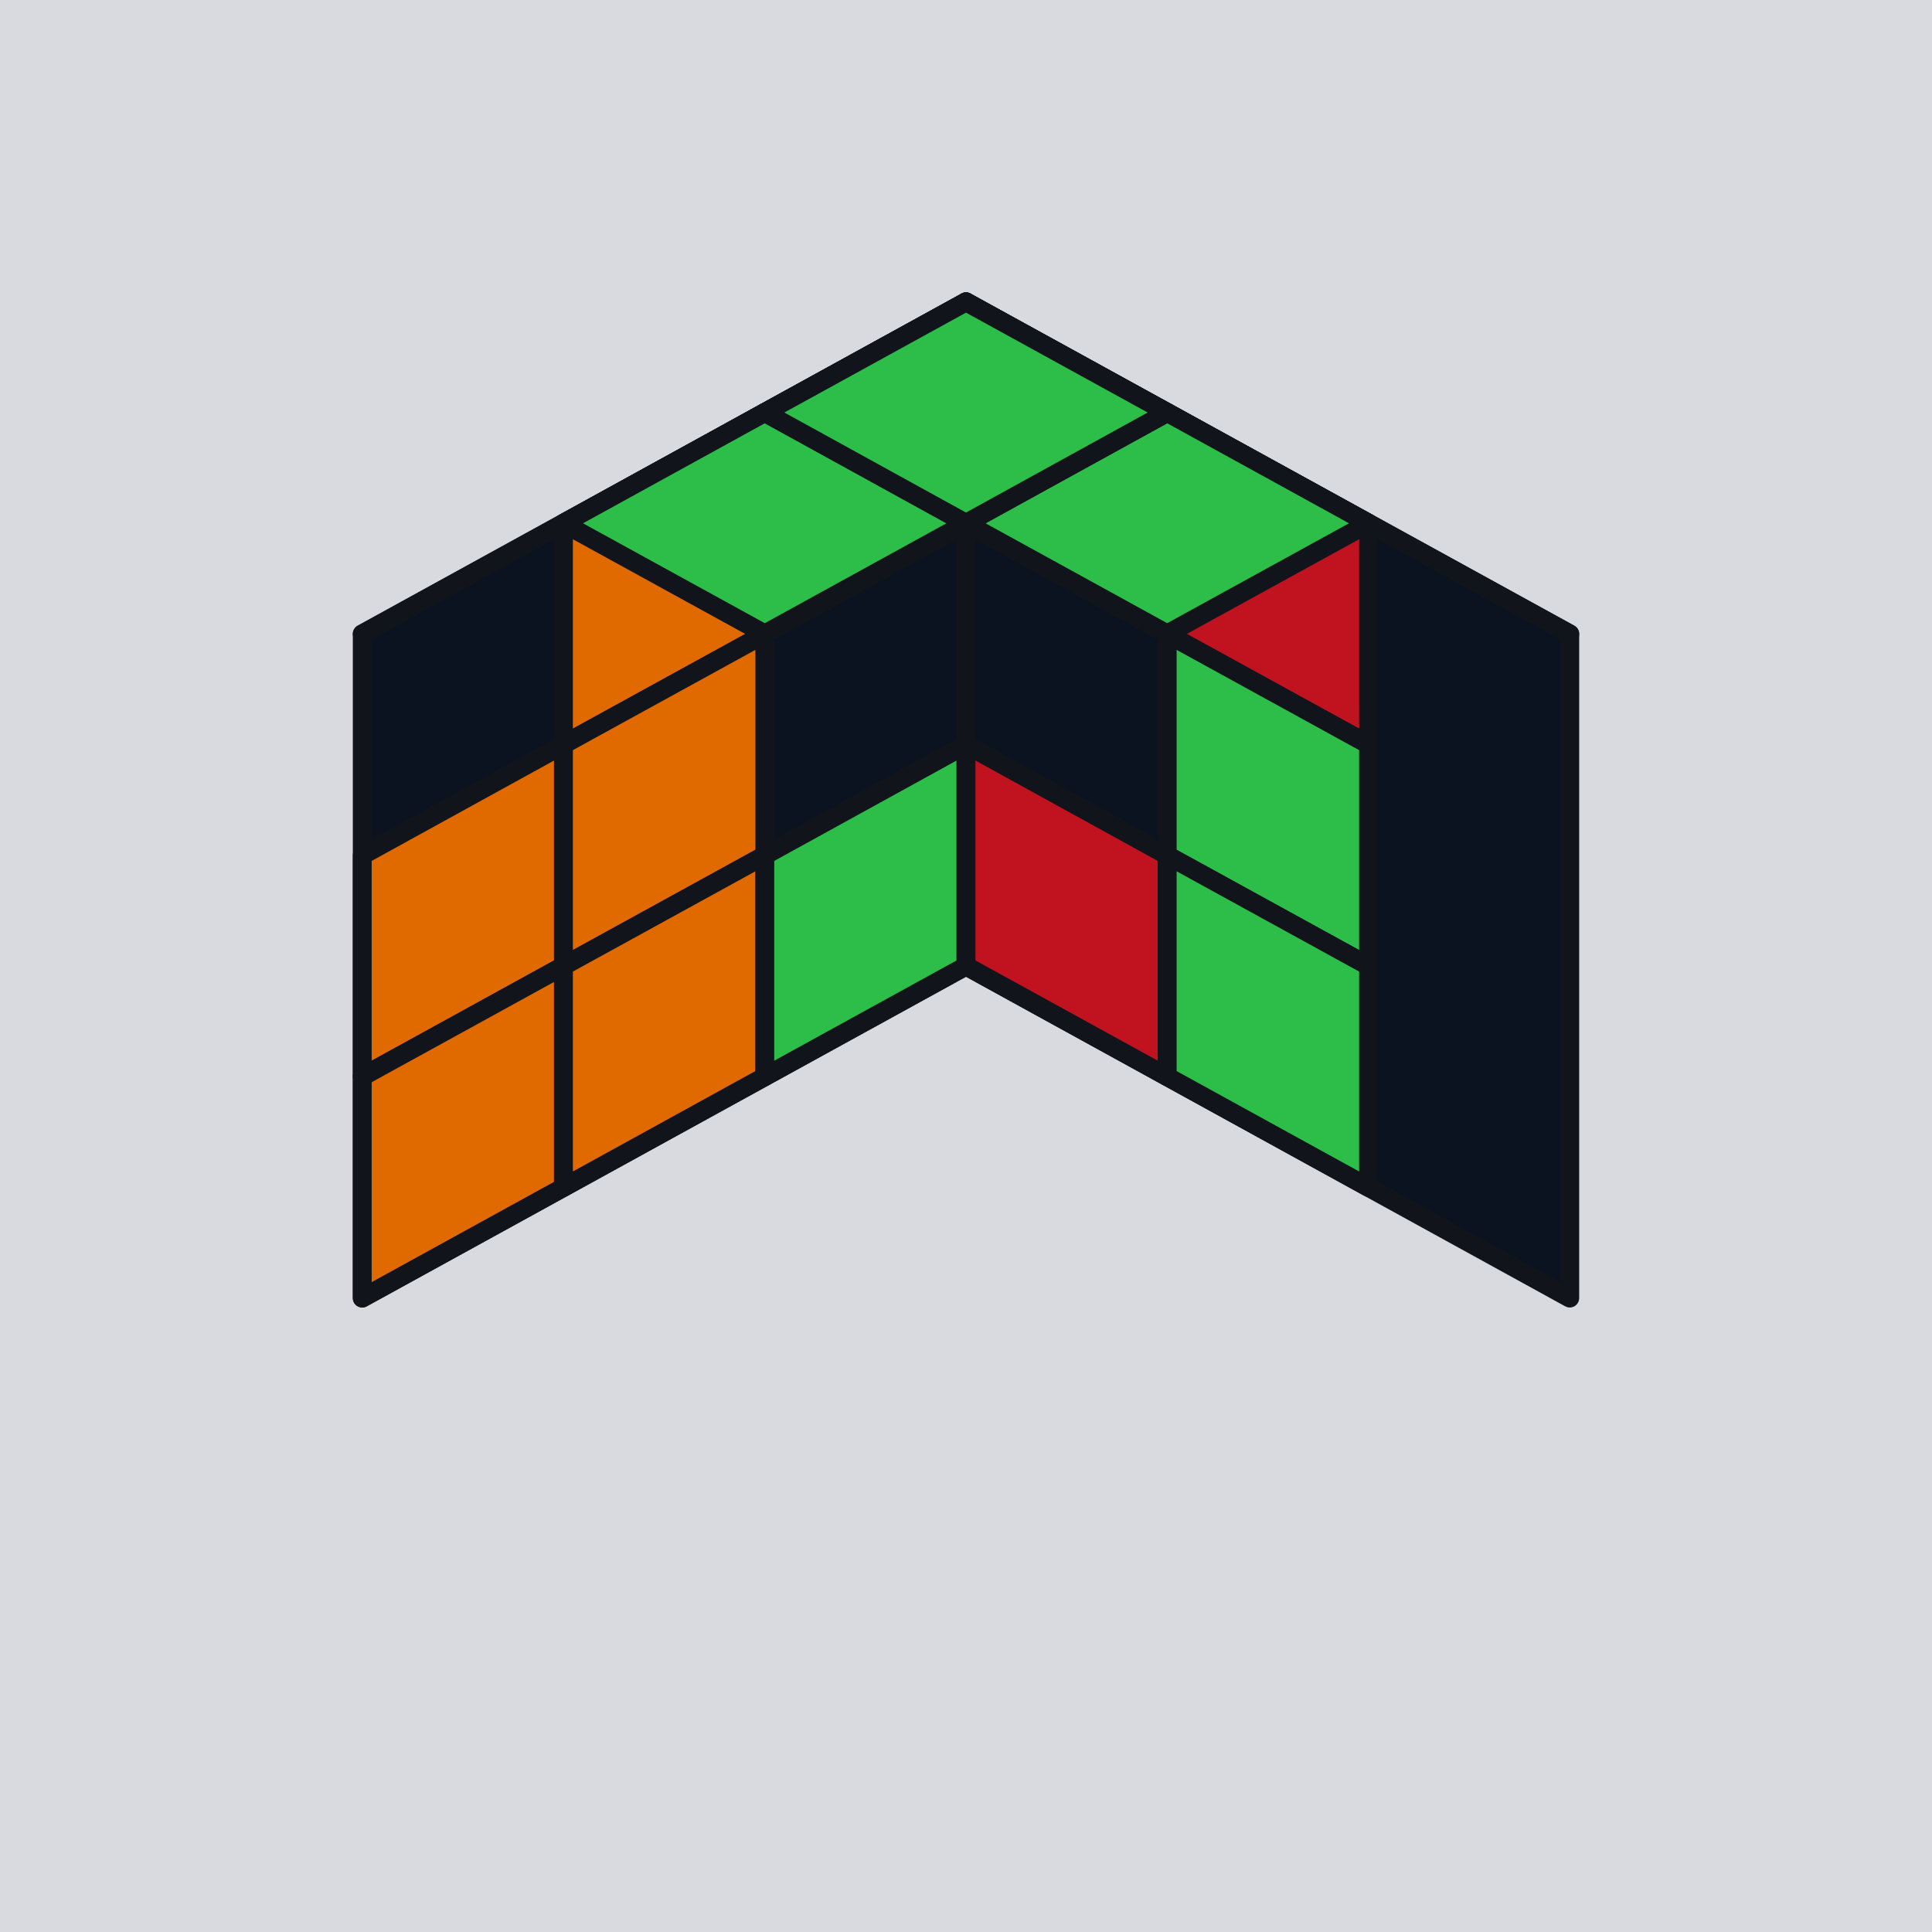
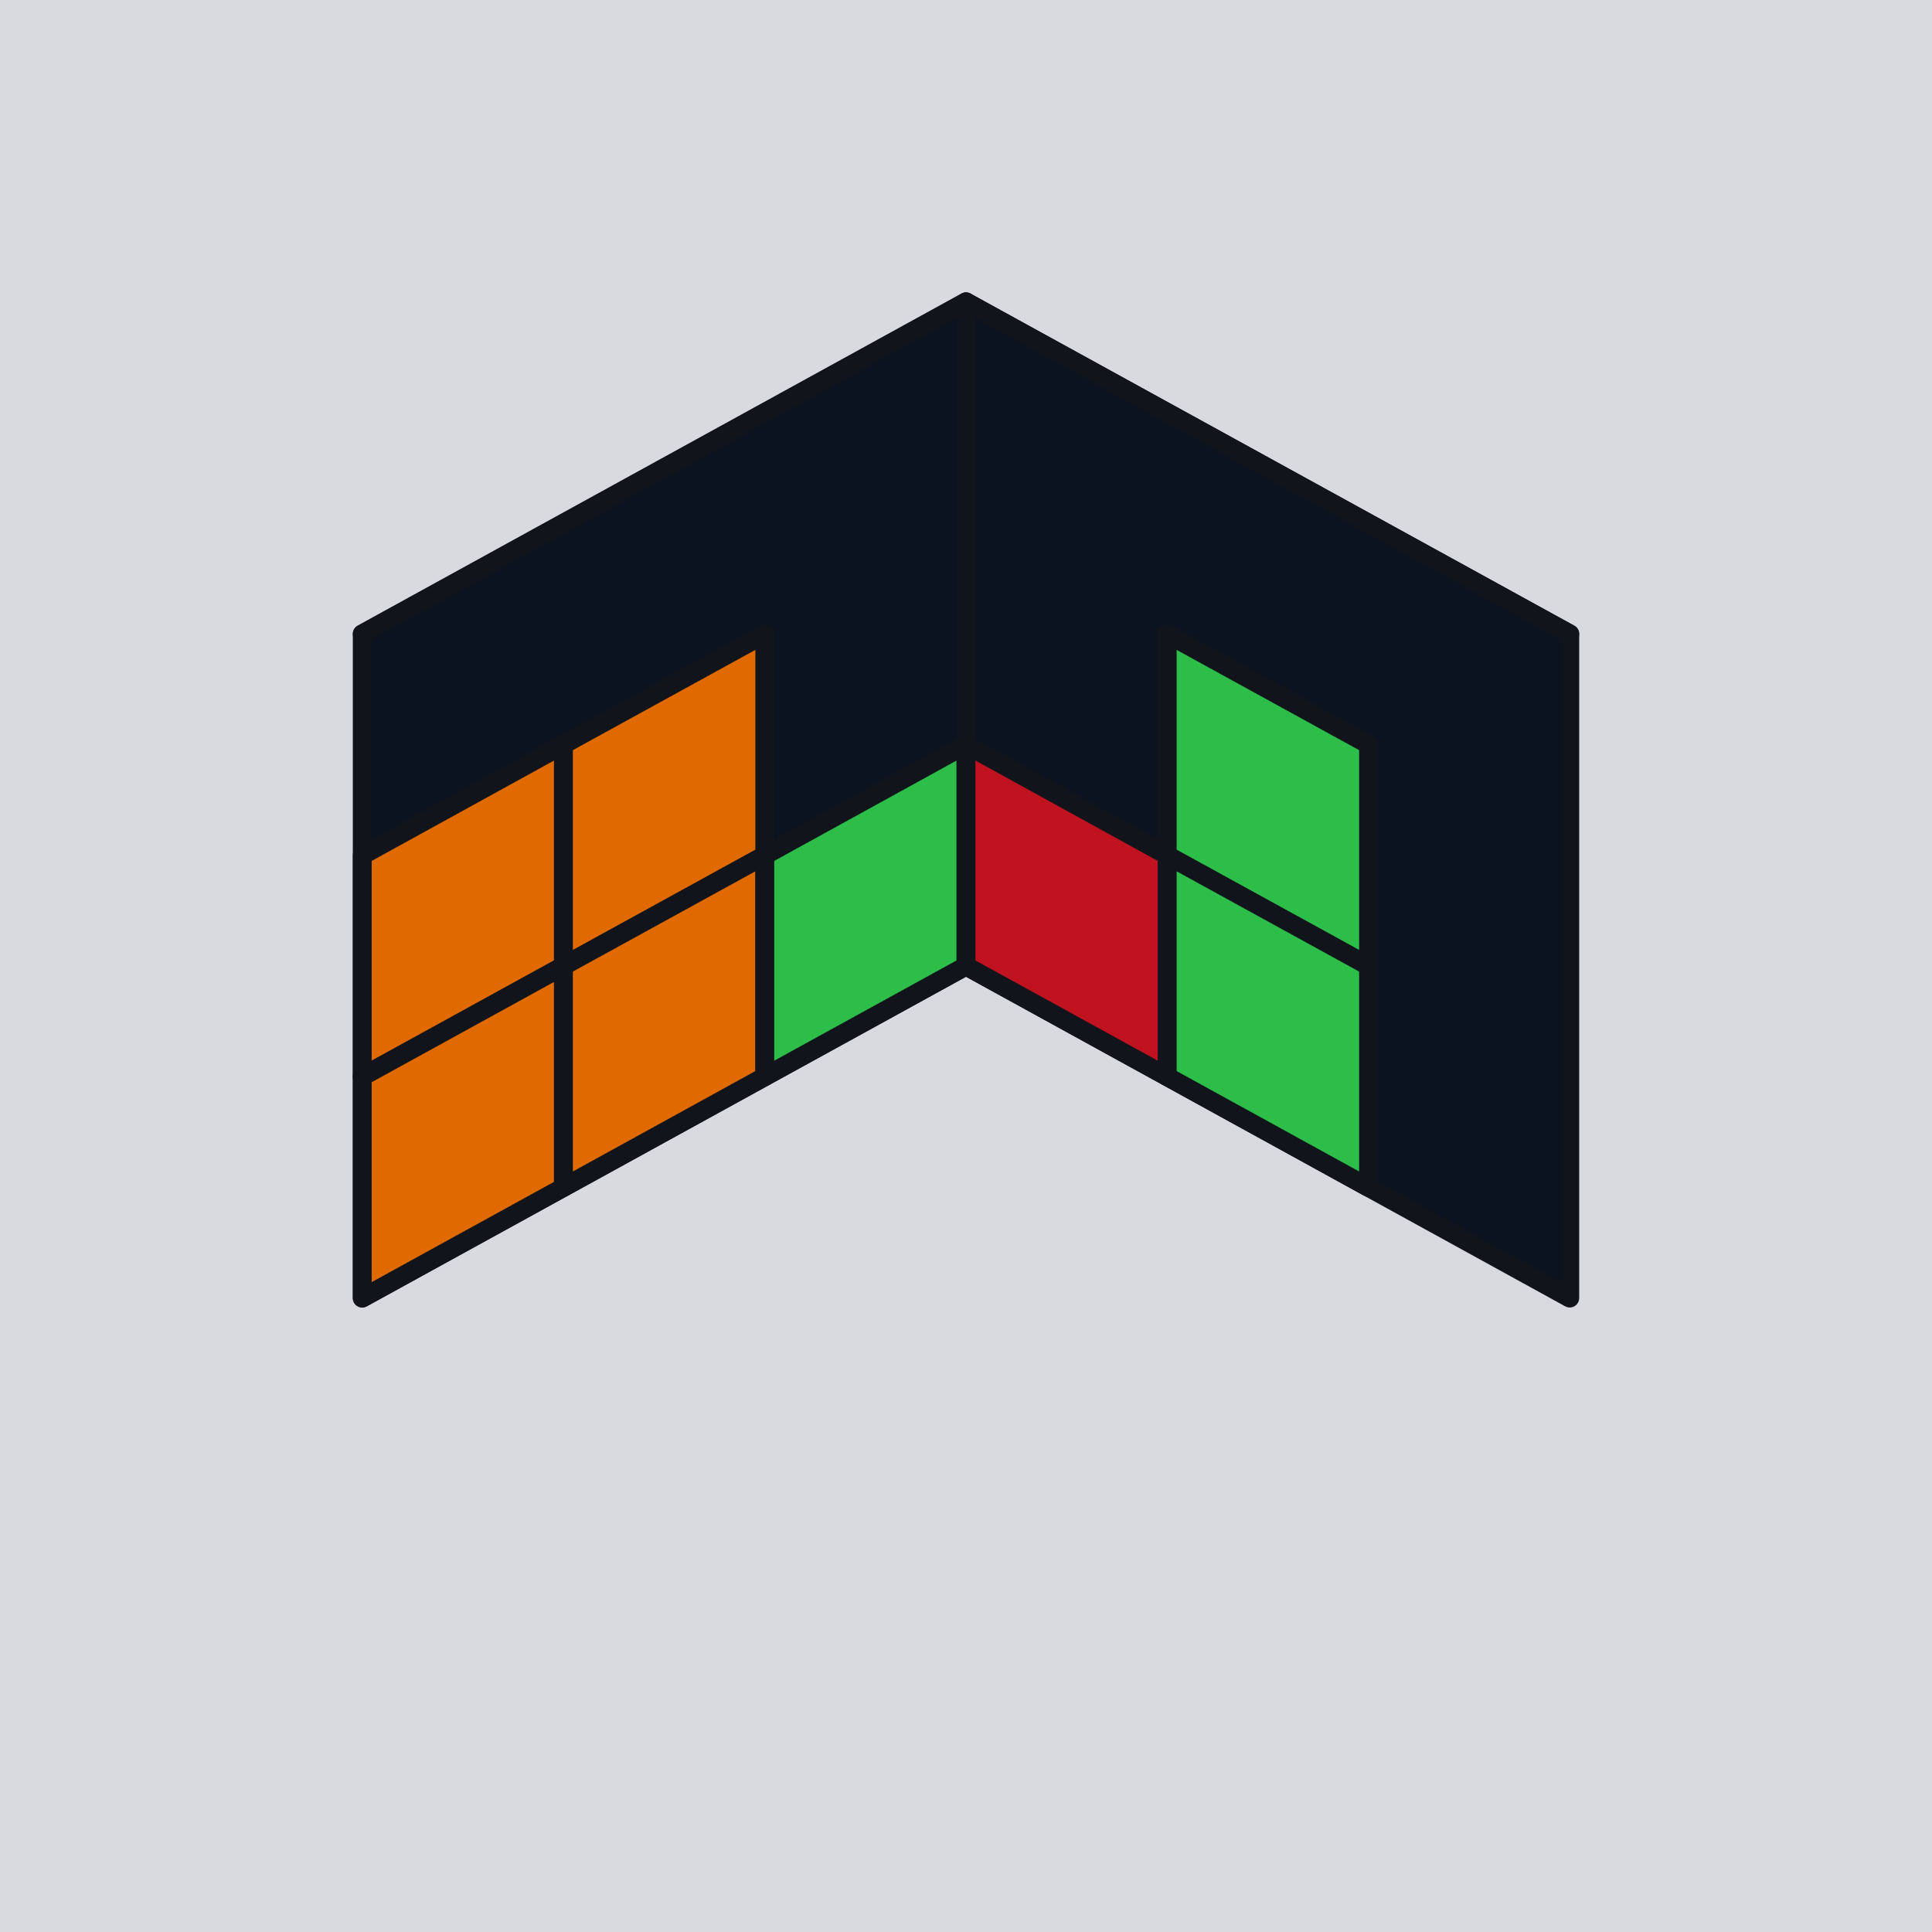
<svg xmlns="http://www.w3.org/2000/svg" viewBox="0 0 128 128">
  <rect x="0" y="0" width="128" height="128" fill="#D8DADF" />
  <polygon points="64.00,64.00 104.00,42.00 64.00,20.00 24.00,42.00" fill="#0B1220" stroke="#11151B" stroke-width="1.25" stroke-linejoin="round" />
  <polygon points="24.00,42.00 64.00,20.00 64.00,64.00 24.00,86.00" fill="#0B1220" stroke="#11151B" stroke-width="1.25" stroke-linejoin="round" />
  <polygon points="64.00,20.00 104.00,42.00 104.00,86.00 64.00,64.00" fill="#0B1220" stroke="#11151B" stroke-width="1.25" stroke-linejoin="round" />
-   <polygon points="37.33,34.67 50.67,27.33 50.67,42.00 37.33,49.33" fill="#E06A00" stroke="#11151B" stroke-width="1.25" stroke-linejoin="round" />
-   <polygon points="50.67,27.33 64.00,20.00 64.00,34.67 50.67,42.00" fill="#E06A00" stroke="#11151B" stroke-width="1.25" stroke-linejoin="round" />
  <polygon points="24.00,56.67 37.33,49.33 37.33,64.00 24.00,71.33" fill="#E06A00" stroke="#11151B" stroke-width="1.25" stroke-linejoin="round" />
  <polygon points="37.33,49.33 50.67,42.00 50.67,56.67 37.33,64.00" fill="#E06A00" stroke="#11151B" stroke-width="1.25" stroke-linejoin="round" />
  <polygon points="24.00,71.33 37.33,64.00 37.33,78.67 24.00,86.00" fill="#E06A00" stroke="#11151B" stroke-width="1.25" stroke-linejoin="round" />
  <polygon points="37.33,64.00 50.67,56.67 50.67,71.33 37.33,78.67" fill="#E06A00" stroke="#11151B" stroke-width="1.25" stroke-linejoin="round" />
  <polygon points="50.67,56.67 64.00,49.33 64.00,64.00 50.67,71.33" fill="#2DBE4A" stroke="#11151B" stroke-width="1.25" stroke-linejoin="round" />
-   <polygon points="64.00,20.00 77.33,27.33 77.33,42.00 64.00,34.67" fill="#F4F4F4" stroke="#11151B" stroke-width="1.25" stroke-linejoin="round" />
-   <polygon points="77.33,27.33 90.67,34.67 90.67,49.33 77.33,42.00" fill="#C1121F" stroke="#11151B" stroke-width="1.25" stroke-linejoin="round" />
  <polygon points="77.33,42.00 90.67,49.33 90.67,64.00 77.33,56.67" fill="#2DBE4A" stroke="#11151B" stroke-width="1.25" stroke-linejoin="round" />
  <polygon points="64.00,49.33 77.33,56.67 77.33,71.33 64.00,64.00" fill="#C1121F" stroke="#11151B" stroke-width="1.25" stroke-linejoin="round" />
  <polygon points="77.33,56.67 90.67,64.00 90.67,78.67 77.33,71.33" fill="#2DBE4A" stroke="#11151B" stroke-width="1.25" stroke-linejoin="round" />
-   <polygon points="77.33,42.00 90.67,34.67 77.33,27.33 64.00,34.67" fill="#2DBE4A" stroke="#11151B" stroke-width="1.25" stroke-linejoin="round" />
-   <polygon points="50.67,42.00 64.00,34.67 50.67,27.33 37.33,34.67" fill="#2DBE4A" stroke="#11151B" stroke-width="1.25" stroke-linejoin="round" />
-   <polygon points="64.00,34.67 77.33,27.33 64.00,20.00 50.67,27.33" fill="#2DBE4A" stroke="#11151B" stroke-width="1.25" stroke-linejoin="round" />
</svg>
